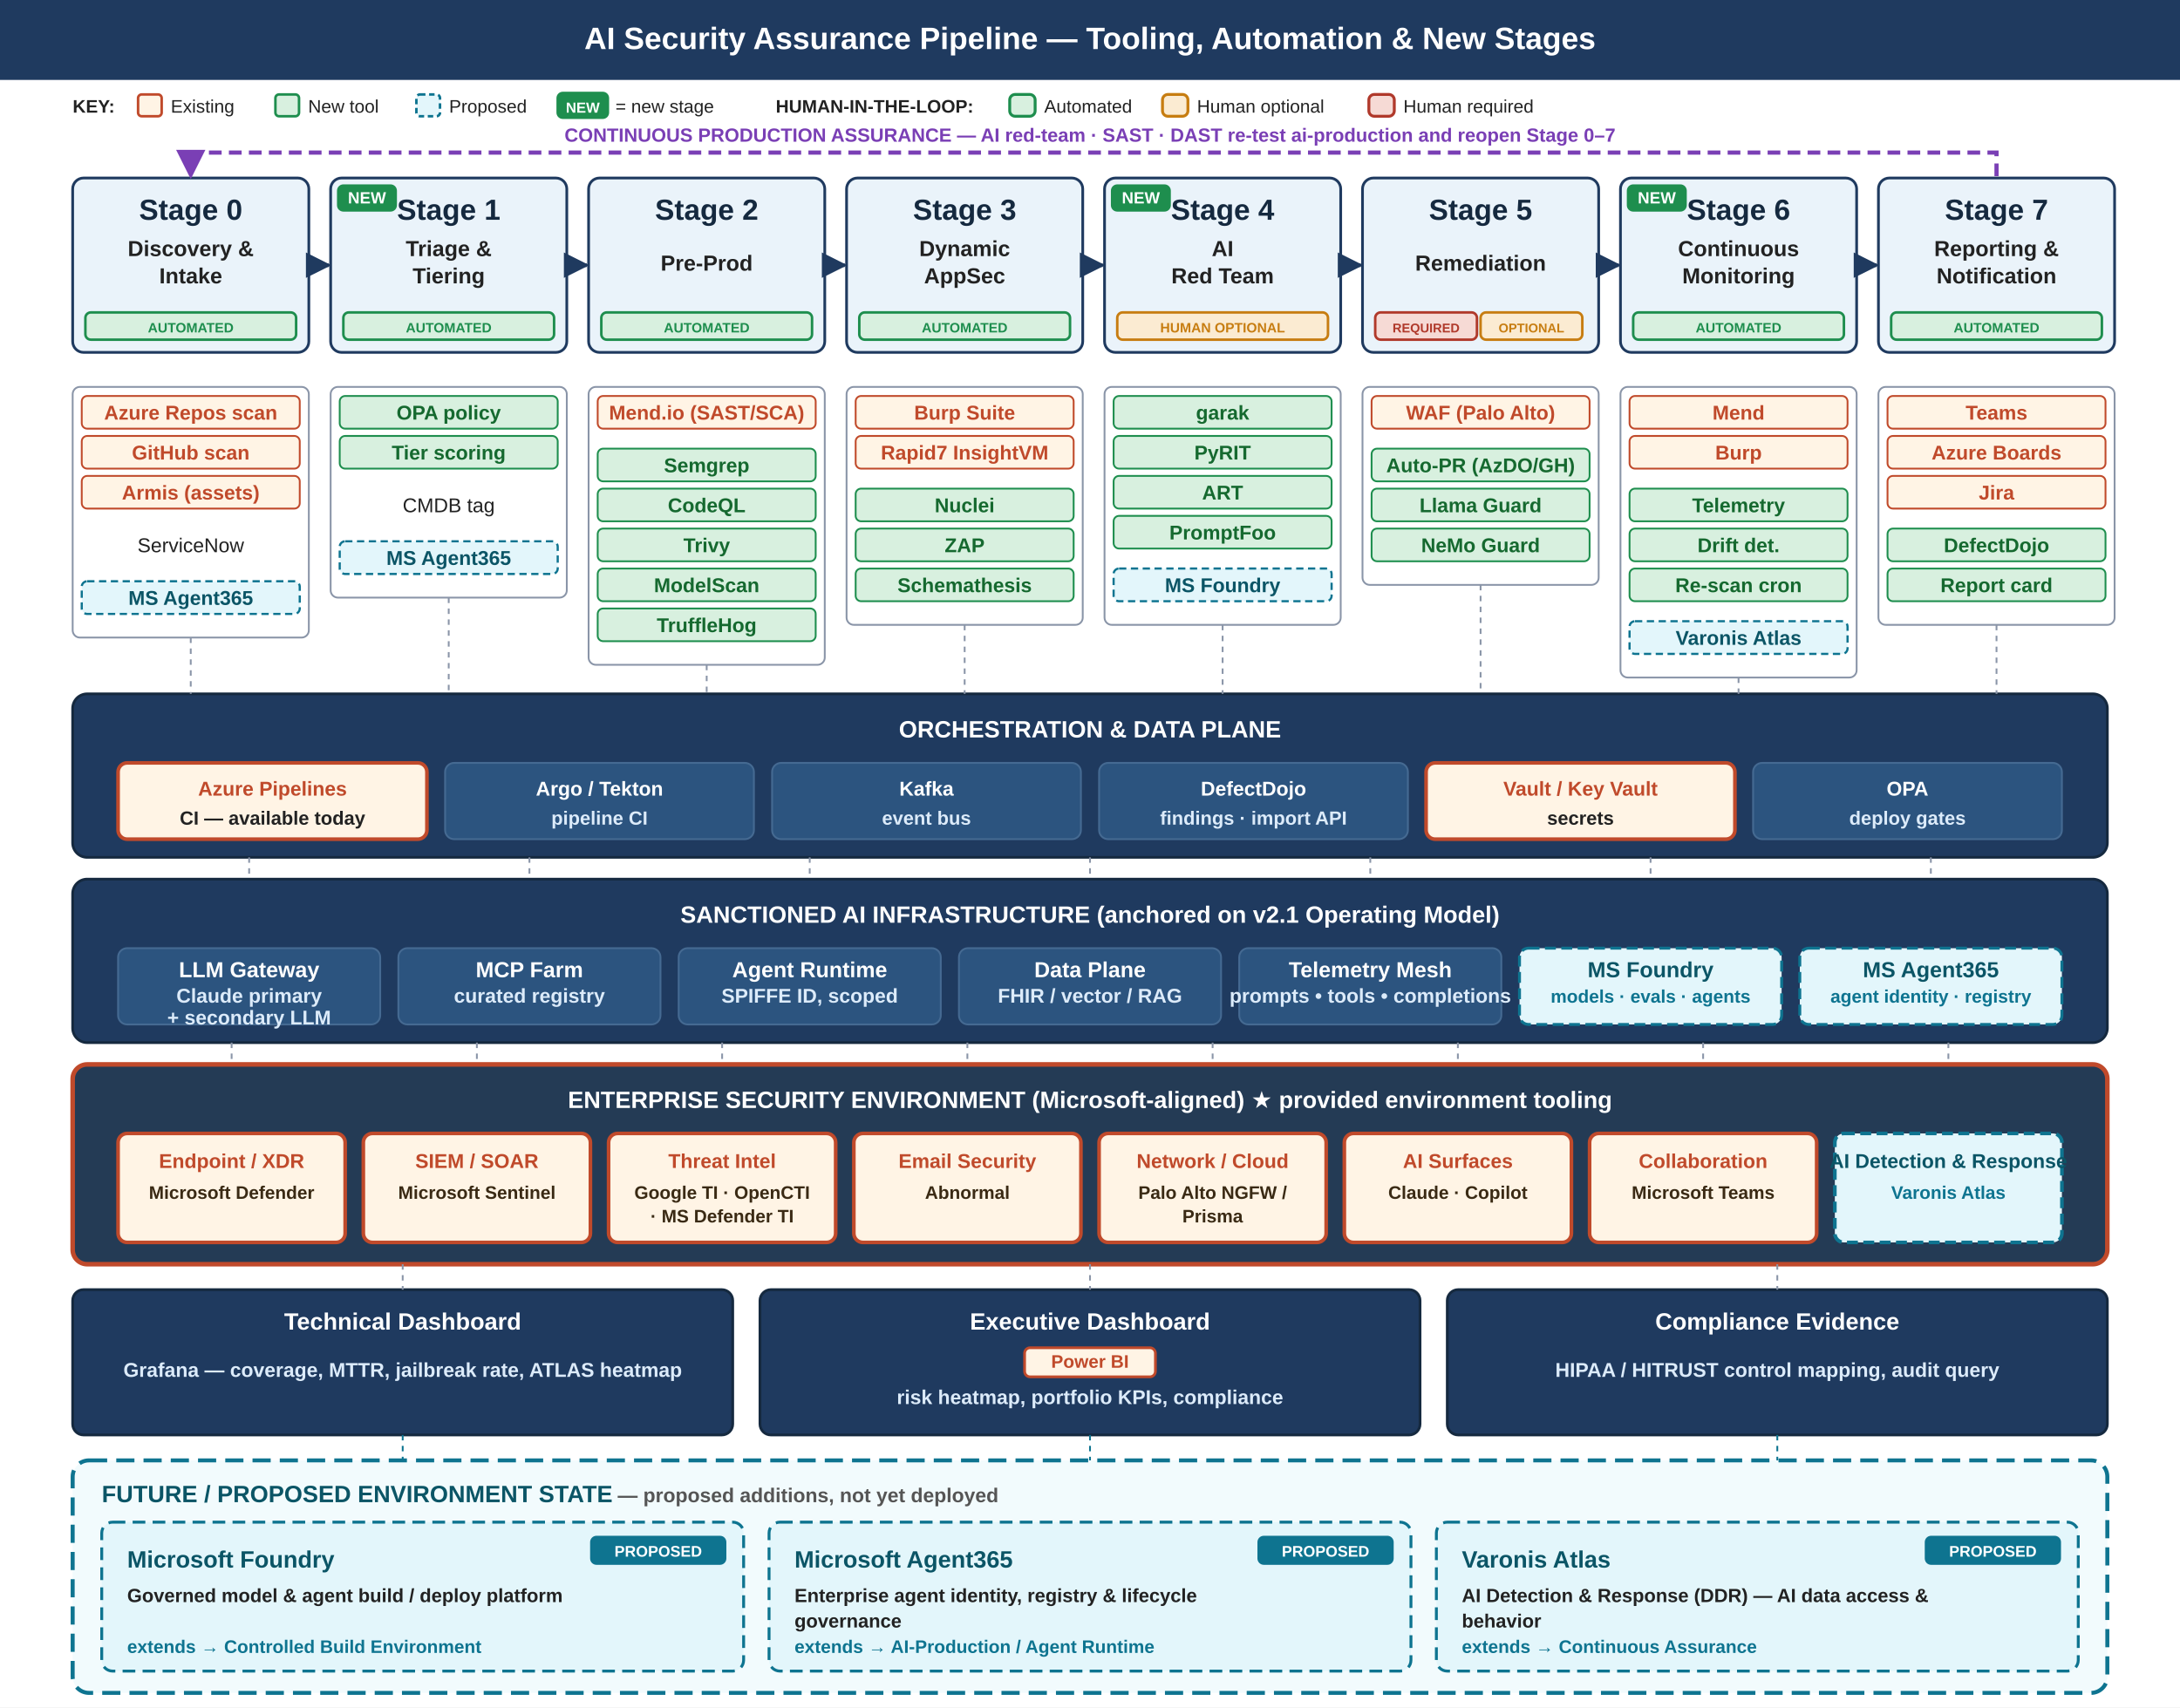
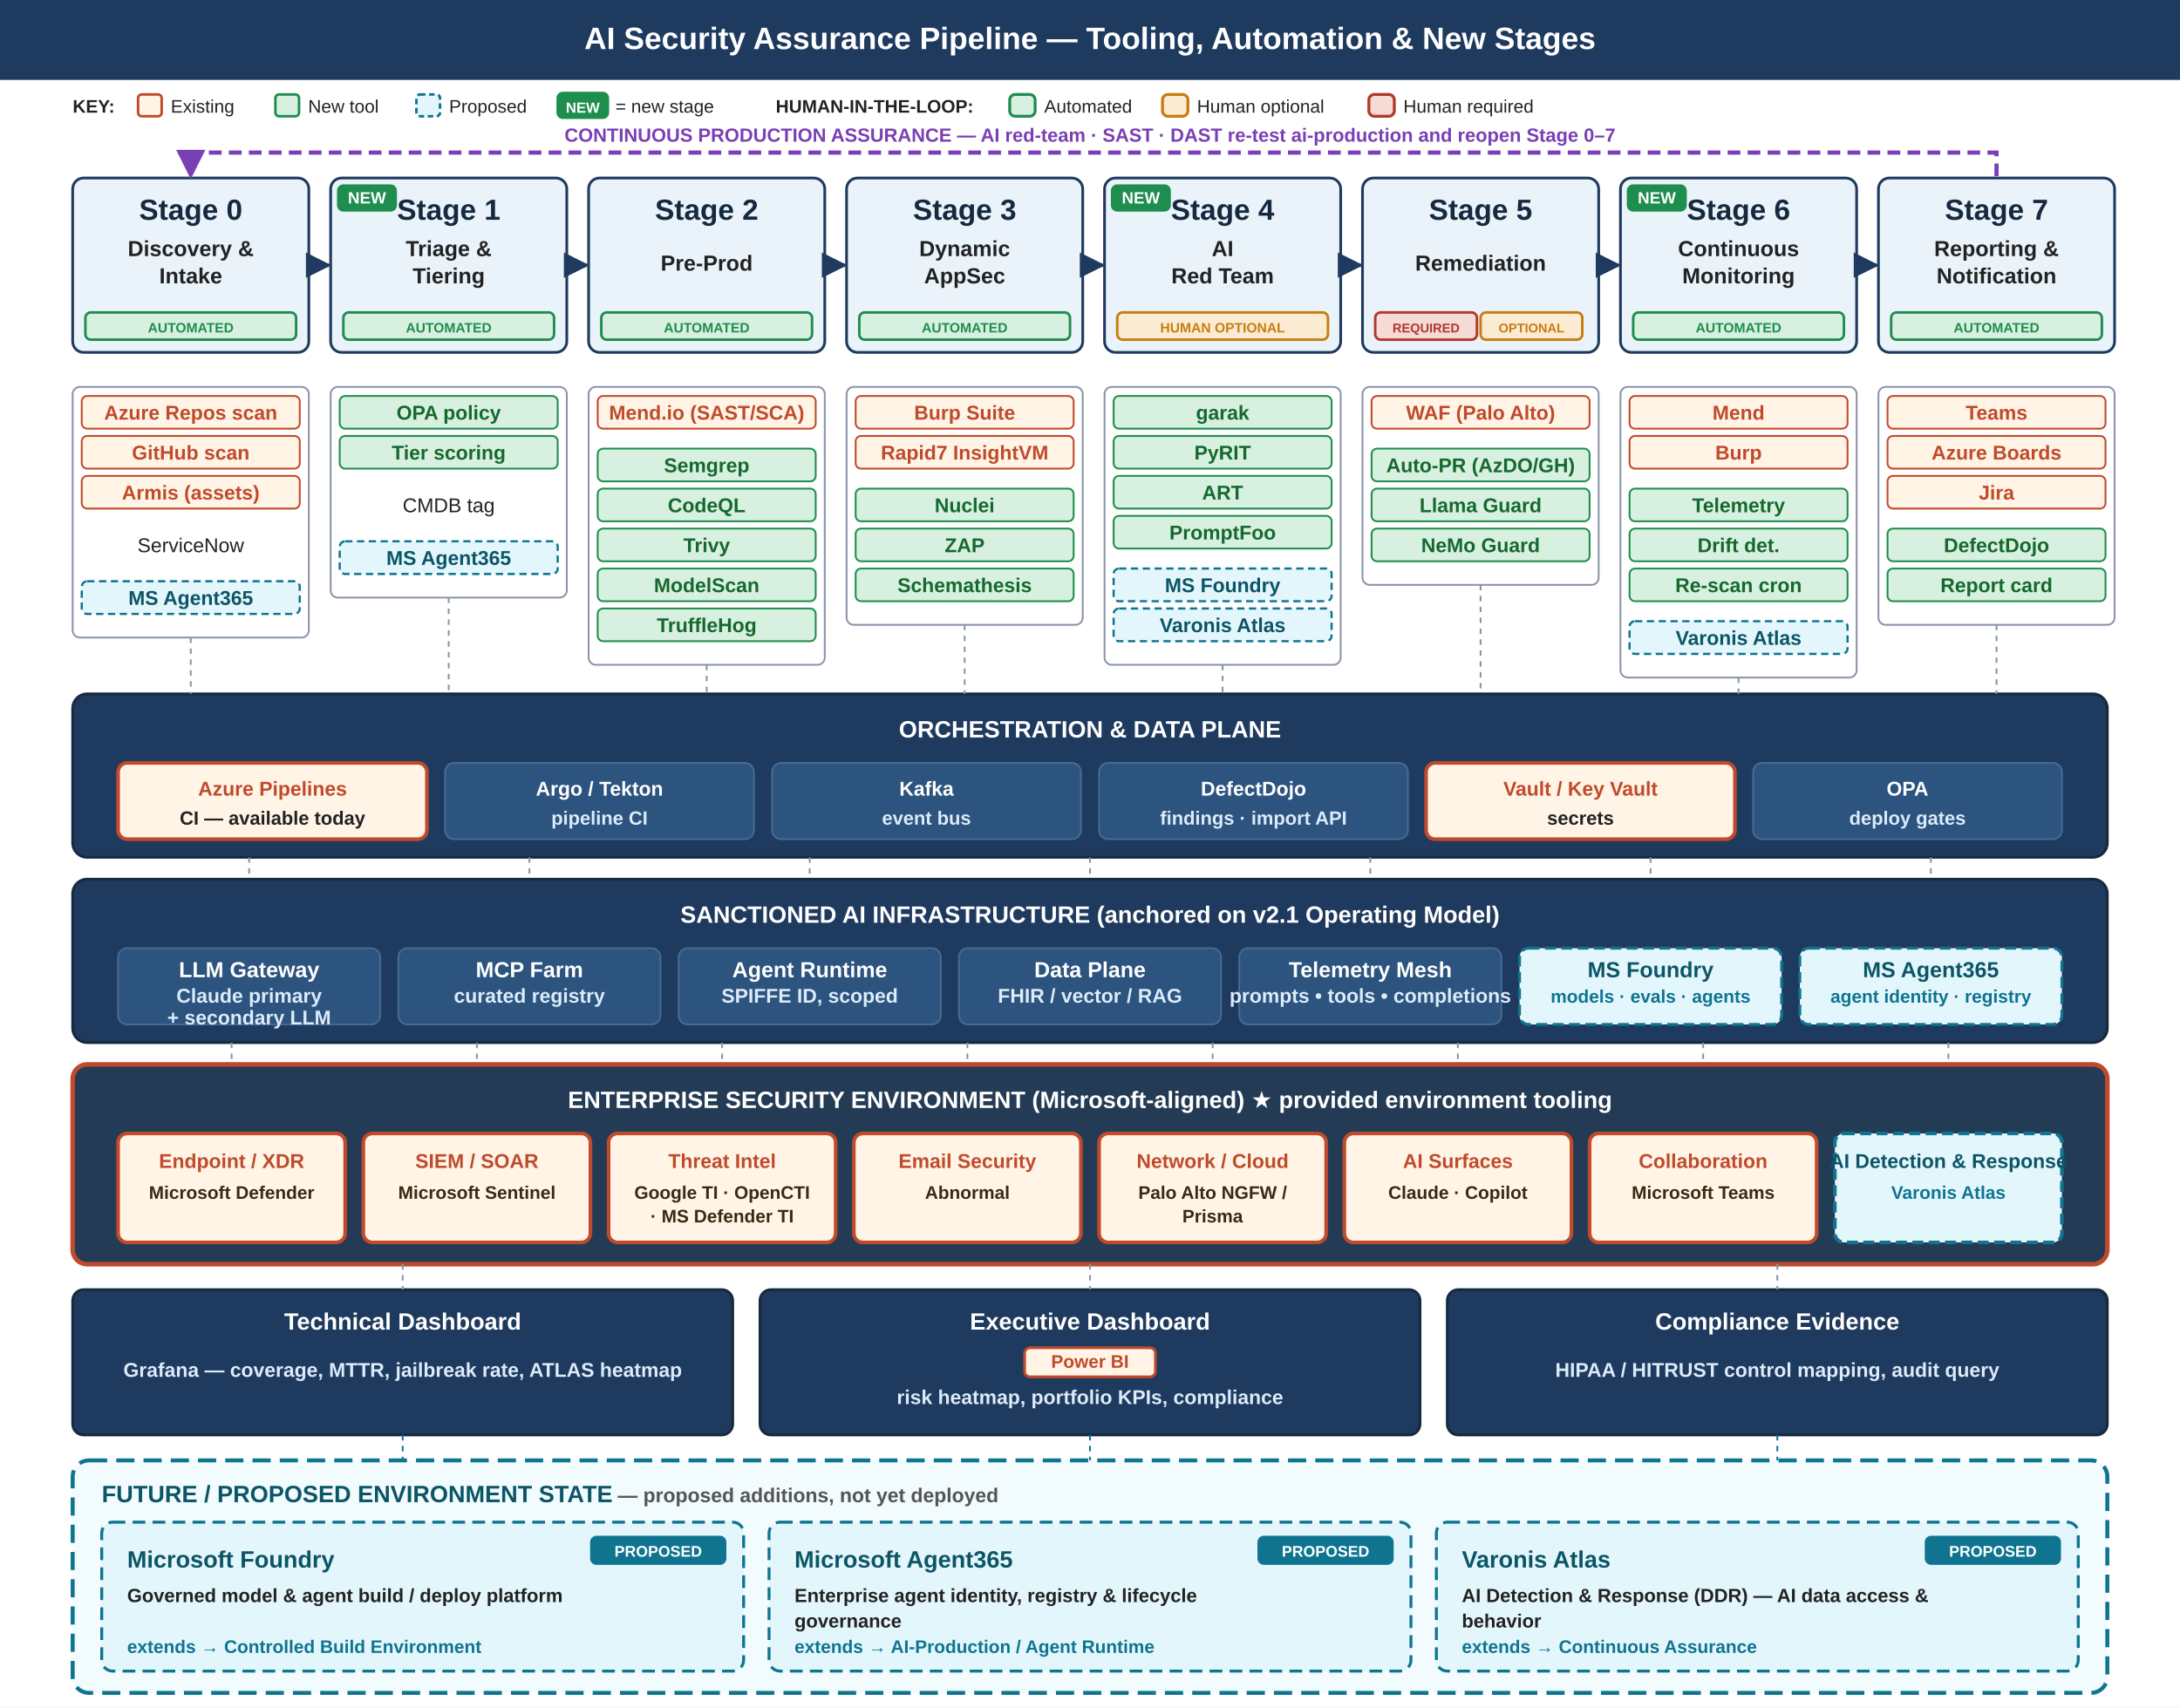
<svg xmlns="http://www.w3.org/2000/svg" width="1200" height="940" viewBox="0 0 1200 940" font-family="Arial, Helvetica, sans-serif">
  <defs>
    <marker id="arr" viewBox="0 0 10 10" refX="9" refY="5" markerWidth="7" markerHeight="7" orient="auto-start-reverse">
      <path d="M 0 0 L 10 5 L 0 10 z" fill="#1F3A5F" />
    </marker>
    <marker id="arrL" viewBox="0 0 10 10" refX="9" refY="5" markerWidth="7" markerHeight="7" orient="auto-start-reverse">
      <path d="M 0 0 L 10 5 L 0 10 z" fill="#8A95A8" />
    </marker>
    <marker id="arrA" viewBox="0 0 10 10" refX="9" refY="5" markerWidth="7" markerHeight="7" orient="auto-start-reverse">
      <path d="M 0 0 L 10 5 L 0 10 z" fill="#C04A2B" />
    </marker>
  </defs>
  <defs>
    <marker id="arrFb2" viewBox="0 0 10 10" refX="9" refY="5" markerWidth="7" markerHeight="7" orient="auto-start-reverse">
      <path d="M0 0 L10 5 L0 10 z" fill="#7A3FB5" />
    </marker>
  </defs>
  <rect x="0" y="0" width="1200" height="940" fill="#FFFFFF" stroke="#FFFFFF" stroke-width="0" rx="0" ry="0" />
  <rect x="0" y="0" width="1200" height="44" fill="#1F3A5F" stroke="#1F3A5F" stroke-width="0" rx="0" ry="0" />
  <text x="600.0" y="27" font-size="17" fill="#FFFFFF" text-anchor="middle" font-weight="bold">AI Security Assurance Pipeline — Tooling, Automation &amp; New Stages</text>
  <text x="40" y="62" font-size="10" fill="#222222" text-anchor="start" font-weight="bold">KEY:</text>
  <rect x="76" y="52" width="13" height="12" fill="#FFF4E5" stroke="#C04A2B" stroke-width="1.4" rx="2" ry="2" />
  <text x="94" y="62" font-size="10" fill="#222222" text-anchor="start" font-weight="normal">Existing</text>
  <rect x="151.6" y="52" width="13" height="12" fill="#D8F0DF" stroke="#1E8E4E" stroke-width="1.4" rx="2" ry="2" />
  <text x="169.6" y="62" font-size="10" fill="#222222" text-anchor="start" font-weight="normal">New tool</text>
  <rect x="229.2" y="52" width="13" height="12" fill="#E3F6FB" stroke="#0E7490" stroke-width="1.4" rx="2" ry="2" stroke-dasharray="3 2" />
  <text x="247.2" y="62" font-size="10" fill="#222222" text-anchor="start" font-weight="normal">Proposed</text>
  <rect x="306.8" y="51" width="28" height="14" fill="#1E8E4E" stroke="#1E8E4E" stroke-width="1" rx="3" ry="3" />
  <text x="320.8" y="62" font-size="8" fill="#FFFFFF" text-anchor="middle" font-weight="bold">NEW</text>
  <text x="338.8" y="62" font-size="10" fill="#222222" text-anchor="start" font-weight="normal">= new stage</text>
  <text x="427" y="62" font-size="10" fill="#222222" text-anchor="start" font-weight="bold">HUMAN-IN-THE-LOOP:</text>
  <rect x="555.8" y="52" width="14" height="12" fill="#D8F0DF" stroke="#1E8E4E" stroke-width="1.6" rx="3" ry="3" />
  <text x="574.8" y="62" font-size="10" fill="#222222" text-anchor="start" font-weight="normal">Automated</text>
  <rect x="639.9" y="52" width="14" height="12" fill="#FBEBD2" stroke="#C77D11" stroke-width="1.6" rx="3" ry="3" />
  <text x="658.9" y="62" font-size="10" fill="#222222" text-anchor="start" font-weight="normal">Human optional</text>
  <rect x="753.5" y="52" width="14" height="12" fill="#F6DAD5" stroke="#B0392B" stroke-width="1.6" rx="3" ry="3" />
  <text x="772.5" y="62" font-size="10" fill="#222222" text-anchor="start" font-weight="normal">Human required</text>
  <rect x="40" y="98" width="130" height="96" fill="#EAF3FA" stroke="#1F3A5F" stroke-width="1.5" rx="6" ry="6" />
  <text x="105.0" y="121" font-size="16" fill="#15293F" text-anchor="middle" font-weight="bold">Stage 0</text>
  <text x="105.0" y="141" font-size="12" fill="#222222" text-anchor="middle" font-weight="bold">Discovery &amp;</text>
  <text x="105.0" y="156" font-size="12" fill="#222222" text-anchor="middle" font-weight="bold">Intake</text>
  <rect x="47.0" y="172" width="116.0" height="15" fill="#D8F0DF" stroke="#1E8E4E" stroke-width="1.4" rx="3" ry="3" />
  <text x="105.0" y="183" font-size="7.5" fill="#1E8E4E" text-anchor="middle" font-weight="bold">AUTOMATED</text>
  <line x1="171" y1="146.0" x2="181" y2="146.0" stroke="#1F3A5F" stroke-width="2" marker-end="url(#arr)" />
  <rect x="182" y="98" width="130" height="96" fill="#EAF3FA" stroke="#1F3A5F" stroke-width="1.5" rx="6" ry="6" />
  <text x="247.0" y="121" font-size="16" fill="#15293F" text-anchor="middle" font-weight="bold">Stage 1</text>
  <text x="247.0" y="141" font-size="12" fill="#222222" text-anchor="middle" font-weight="bold">Triage &amp;</text>
  <text x="247.0" y="156" font-size="12" fill="#222222" text-anchor="middle" font-weight="bold">Tiering</text>
  <rect x="186" y="102" width="32" height="14" fill="#1E8E4E" stroke="#1E8E4E" stroke-width="1" rx="3" ry="3" />
  <text x="202" y="112" font-size="9" fill="#FFFFFF" text-anchor="middle" font-weight="bold">NEW</text>
  <rect x="189.0" y="172" width="116.0" height="15" fill="#D8F0DF" stroke="#1E8E4E" stroke-width="1.4" rx="3" ry="3" />
  <text x="247.0" y="183" font-size="7.5" fill="#1E8E4E" text-anchor="middle" font-weight="bold">AUTOMATED</text>
  <line x1="313" y1="146.0" x2="323" y2="146.0" stroke="#1F3A5F" stroke-width="2" marker-end="url(#arr)" />
  <rect x="324" y="98" width="130" height="96" fill="#EAF3FA" stroke="#1F3A5F" stroke-width="1.5" rx="6" ry="6" />
  <text x="389.0" y="121" font-size="16" fill="#15293F" text-anchor="middle" font-weight="bold">Stage 2</text>
  <text x="389.0" y="149" font-size="12" fill="#222222" text-anchor="middle" font-weight="bold">Pre-Prod</text>
  <rect x="331.0" y="172" width="116.0" height="15" fill="#D8F0DF" stroke="#1E8E4E" stroke-width="1.4" rx="3" ry="3" />
  <text x="389.0" y="183" font-size="7.5" fill="#1E8E4E" text-anchor="middle" font-weight="bold">AUTOMATED</text>
  <line x1="455" y1="146.0" x2="465" y2="146.0" stroke="#1F3A5F" stroke-width="2" marker-end="url(#arr)" />
  <rect x="466" y="98" width="130" height="96" fill="#EAF3FA" stroke="#1F3A5F" stroke-width="1.5" rx="6" ry="6" />
  <text x="531.0" y="121" font-size="16" fill="#15293F" text-anchor="middle" font-weight="bold">Stage 3</text>
  <text x="531.0" y="141" font-size="12" fill="#222222" text-anchor="middle" font-weight="bold">Dynamic</text>
  <text x="531.0" y="156" font-size="12" fill="#222222" text-anchor="middle" font-weight="bold">AppSec</text>
  <rect x="473.0" y="172" width="116.0" height="15" fill="#D8F0DF" stroke="#1E8E4E" stroke-width="1.4" rx="3" ry="3" />
  <text x="531.0" y="183" font-size="7.5" fill="#1E8E4E" text-anchor="middle" font-weight="bold">AUTOMATED</text>
  <line x1="597" y1="146.0" x2="607" y2="146.0" stroke="#1F3A5F" stroke-width="2" marker-end="url(#arr)" />
  <rect x="608" y="98" width="130" height="96" fill="#EAF3FA" stroke="#1F3A5F" stroke-width="1.5" rx="6" ry="6" />
  <text x="673.0" y="121" font-size="16" fill="#15293F" text-anchor="middle" font-weight="bold">Stage 4</text>
  <text x="673.0" y="141" font-size="12" fill="#222222" text-anchor="middle" font-weight="bold">AI</text>
  <text x="673.0" y="156" font-size="12" fill="#222222" text-anchor="middle" font-weight="bold">Red Team</text>
  <rect x="612" y="102" width="32" height="14" fill="#1E8E4E" stroke="#1E8E4E" stroke-width="1" rx="3" ry="3" />
  <text x="628" y="112" font-size="9" fill="#FFFFFF" text-anchor="middle" font-weight="bold">NEW</text>
  <rect x="615.0" y="172" width="116.0" height="15" fill="#FBEBD2" stroke="#C77D11" stroke-width="1.4" rx="3" ry="3" />
  <text x="673.0" y="183" font-size="7.5" fill="#C77D11" text-anchor="middle" font-weight="bold">HUMAN OPTIONAL</text>
  <line x1="739" y1="146.0" x2="749" y2="146.0" stroke="#1F3A5F" stroke-width="2" marker-end="url(#arr)" />
  <rect x="750" y="98" width="130" height="96" fill="#EAF3FA" stroke="#1F3A5F" stroke-width="1.5" rx="6" ry="6" />
  <text x="815.0" y="121" font-size="16" fill="#15293F" text-anchor="middle" font-weight="bold">Stage 5</text>
  <text x="815.0" y="149" font-size="12" fill="#222222" text-anchor="middle" font-weight="bold">Remediation</text>
  <rect x="757.0" y="172" width="56.0" height="15" fill="#F6DAD5" stroke="#B0392B" stroke-width="1.4" rx="3" ry="3" />
  <text x="785.0" y="183" font-size="7" fill="#B0392B" text-anchor="middle" font-weight="bold">REQUIRED</text>
  <rect x="815.0" y="172" width="56.0" height="15" fill="#FBEBD2" stroke="#C77D11" stroke-width="1.4" rx="3" ry="3" />
  <text x="843.0" y="183" font-size="7" fill="#C77D11" text-anchor="middle" font-weight="bold">OPTIONAL</text>
  <line x1="881" y1="146.0" x2="891" y2="146.0" stroke="#1F3A5F" stroke-width="2" marker-end="url(#arr)" />
  <rect x="892" y="98" width="130" height="96" fill="#EAF3FA" stroke="#1F3A5F" stroke-width="1.5" rx="6" ry="6" />
  <text x="957.0" y="121" font-size="16" fill="#15293F" text-anchor="middle" font-weight="bold">Stage 6</text>
  <text x="957.0" y="141" font-size="12" fill="#222222" text-anchor="middle" font-weight="bold">Continuous</text>
  <text x="957.0" y="156" font-size="12" fill="#222222" text-anchor="middle" font-weight="bold">Monitoring</text>
  <rect x="896" y="102" width="32" height="14" fill="#1E8E4E" stroke="#1E8E4E" stroke-width="1" rx="3" ry="3" />
  <text x="912" y="112" font-size="9" fill="#FFFFFF" text-anchor="middle" font-weight="bold">NEW</text>
  <rect x="899.0" y="172" width="116.0" height="15" fill="#D8F0DF" stroke="#1E8E4E" stroke-width="1.4" rx="3" ry="3" />
  <text x="957.0" y="183" font-size="7.5" fill="#1E8E4E" text-anchor="middle" font-weight="bold">AUTOMATED</text>
  <line x1="1023" y1="146.0" x2="1033" y2="146.0" stroke="#1F3A5F" stroke-width="2" marker-end="url(#arr)" />
  <rect x="1034" y="98" width="130" height="96" fill="#EAF3FA" stroke="#1F3A5F" stroke-width="1.5" rx="6" ry="6" />
  <text x="1099.0" y="121" font-size="16" fill="#15293F" text-anchor="middle" font-weight="bold">Stage 7</text>
  <text x="1099.0" y="141" font-size="12" fill="#222222" text-anchor="middle" font-weight="bold">Reporting &amp;</text>
  <text x="1099.0" y="156" font-size="12" fill="#222222" text-anchor="middle" font-weight="bold">Notification</text>
  <rect x="1041.0" y="172" width="116.0" height="15" fill="#D8F0DF" stroke="#1E8E4E" stroke-width="1.4" rx="3" ry="3" />
  <text x="1099.0" y="183" font-size="7.5" fill="#1E8E4E" text-anchor="middle" font-weight="bold">AUTOMATED</text>
  <path d="M 1099.0 97 L 1099.0 84 L 105.0 84 L 105.0 97" fill="none" stroke="#7A3FB5" stroke-width="2.3" stroke-dasharray="7 4" marker-end="url(#arrFb2)" />
  <text x="600.0" y="78" font-size="10.5" fill="#7A3FB5" text-anchor="middle" font-weight="bold">CONTINUOUS PRODUCTION ASSURANCE — AI red-team · SAST · DAST re-test ai-production and reopen Stage 0–7</text>
  <rect x="40" y="213" width="130" height="138" fill="#FFFFFF" stroke="#8A95A8" stroke-width="1" rx="4" ry="4" />
  <rect x="45" y="218" width="120" height="18" fill="#FFF4E5" stroke="#C04A2B" stroke-width="1" rx="3" ry="3" />
  <text x="105.0" y="231" font-size="11" fill="#C04A2B" text-anchor="middle" font-weight="bold">Azure Repos scan</text>
  <rect x="45" y="240" width="120" height="18" fill="#FFF4E5" stroke="#C04A2B" stroke-width="1" rx="3" ry="3" />
  <text x="105.0" y="253" font-size="11" fill="#C04A2B" text-anchor="middle" font-weight="bold">GitHub scan</text>
  <rect x="45" y="262" width="120" height="18" fill="#FFF4E5" stroke="#C04A2B" stroke-width="1" rx="3" ry="3" />
  <text x="105.0" y="275" font-size="11" fill="#C04A2B" text-anchor="middle" font-weight="bold">Armis (assets)</text>
  <text x="105.0" y="304" font-size="11" fill="#222222" text-anchor="middle" font-weight="normal">ServiceNow</text>
  <rect x="45" y="320" width="120" height="18" fill="#E3F6FB" stroke="#0E7490" stroke-width="1.2" rx="3" ry="3" stroke-dasharray="4 2.5" />
  <text x="105.0" y="333" font-size="11" fill="#0B5566" text-anchor="middle" font-weight="bold">MS Agent365</text>
  <rect x="182" y="213" width="130" height="116" fill="#FFFFFF" stroke="#8A95A8" stroke-width="1" rx="4" ry="4" />
  <rect x="187" y="218" width="120" height="18" fill="#D8F0DF" stroke="#1E8E4E" stroke-width="1" rx="3" ry="3" />
  <text x="247.0" y="231" font-size="11" fill="#15692F" text-anchor="middle" font-weight="bold">OPA policy</text>
  <rect x="187" y="240" width="120" height="18" fill="#D8F0DF" stroke="#1E8E4E" stroke-width="1" rx="3" ry="3" />
  <text x="247.0" y="253" font-size="11" fill="#15692F" text-anchor="middle" font-weight="bold">Tier scoring</text>
  <text x="247.0" y="282" font-size="11" fill="#222222" text-anchor="middle" font-weight="normal">CMDB tag</text>
  <rect x="187" y="298" width="120" height="18" fill="#E3F6FB" stroke="#0E7490" stroke-width="1.2" rx="3" ry="3" stroke-dasharray="4 2.5" />
  <text x="247.0" y="311" font-size="11" fill="#0B5566" text-anchor="middle" font-weight="bold">MS Agent365</text>
  <rect x="324" y="213" width="130" height="153" fill="#FFFFFF" stroke="#8A95A8" stroke-width="1" rx="4" ry="4" />
  <rect x="329" y="218" width="120" height="18" fill="#FFF4E5" stroke="#C04A2B" stroke-width="1" rx="3" ry="3" />
  <text x="389.0" y="231" font-size="11" fill="#C04A2B" text-anchor="middle" font-weight="bold">Mend.io (SAST/SCA)</text>
  <rect x="329" y="247" width="120" height="18" fill="#D8F0DF" stroke="#1E8E4E" stroke-width="1" rx="3" ry="3" />
  <text x="389.0" y="260" font-size="11" fill="#15692F" text-anchor="middle" font-weight="bold">Semgrep</text>
  <rect x="329" y="269" width="120" height="18" fill="#D8F0DF" stroke="#1E8E4E" stroke-width="1" rx="3" ry="3" />
  <text x="389.0" y="282" font-size="11" fill="#15692F" text-anchor="middle" font-weight="bold">CodeQL</text>
  <rect x="329" y="291" width="120" height="18" fill="#D8F0DF" stroke="#1E8E4E" stroke-width="1" rx="3" ry="3" />
  <text x="389.0" y="304" font-size="11" fill="#15692F" text-anchor="middle" font-weight="bold">Trivy</text>
  <rect x="329" y="313" width="120" height="18" fill="#D8F0DF" stroke="#1E8E4E" stroke-width="1" rx="3" ry="3" />
  <text x="389.0" y="326" font-size="11" fill="#15692F" text-anchor="middle" font-weight="bold">ModelScan</text>
  <rect x="329" y="335" width="120" height="18" fill="#D8F0DF" stroke="#1E8E4E" stroke-width="1" rx="3" ry="3" />
  <text x="389.0" y="348" font-size="11" fill="#15692F" text-anchor="middle" font-weight="bold">TruffleHog</text>
  <rect x="466" y="213" width="130" height="131" fill="#FFFFFF" stroke="#8A95A8" stroke-width="1" rx="4" ry="4" />
  <rect x="471" y="218" width="120" height="18" fill="#FFF4E5" stroke="#C04A2B" stroke-width="1" rx="3" ry="3" />
  <text x="531.0" y="231" font-size="11" fill="#C04A2B" text-anchor="middle" font-weight="bold">Burp Suite</text>
  <rect x="471" y="240" width="120" height="18" fill="#FFF4E5" stroke="#C04A2B" stroke-width="1" rx="3" ry="3" />
  <text x="531.0" y="253" font-size="11" fill="#C04A2B" text-anchor="middle" font-weight="bold">Rapid7 InsightVM</text>
  <rect x="471" y="269" width="120" height="18" fill="#D8F0DF" stroke="#1E8E4E" stroke-width="1" rx="3" ry="3" />
  <text x="531.0" y="282" font-size="11" fill="#15692F" text-anchor="middle" font-weight="bold">Nuclei</text>
  <rect x="471" y="291" width="120" height="18" fill="#D8F0DF" stroke="#1E8E4E" stroke-width="1" rx="3" ry="3" />
  <text x="531.0" y="304" font-size="11" fill="#15692F" text-anchor="middle" font-weight="bold">ZAP</text>
  <rect x="471" y="313" width="120" height="18" fill="#D8F0DF" stroke="#1E8E4E" stroke-width="1" rx="3" ry="3" />
  <text x="531.0" y="326" font-size="11" fill="#15692F" text-anchor="middle" font-weight="bold">Schemathesis</text>
-   <rect x="608" y="213" width="130" height="131" fill="#FFFFFF" stroke="#8A95A8" stroke-width="1" rx="4" ry="4" />
+   <rect x="608" y="213" width="130" height="153" fill="#FFFFFF" stroke="#8A95A8" stroke-width="1" rx="4" ry="4" />
  <rect x="613" y="218" width="120" height="18" fill="#D8F0DF" stroke="#1E8E4E" stroke-width="1" rx="3" ry="3" />
  <text x="673.0" y="231" font-size="11" fill="#15692F" text-anchor="middle" font-weight="bold">garak</text>
  <rect x="613" y="240" width="120" height="18" fill="#D8F0DF" stroke="#1E8E4E" stroke-width="1" rx="3" ry="3" />
  <text x="673.0" y="253" font-size="11" fill="#15692F" text-anchor="middle" font-weight="bold">PyRIT</text>
  <rect x="613" y="262" width="120" height="18" fill="#D8F0DF" stroke="#1E8E4E" stroke-width="1" rx="3" ry="3" />
  <text x="673.0" y="275" font-size="11" fill="#15692F" text-anchor="middle" font-weight="bold">ART</text>
  <rect x="613" y="284" width="120" height="18" fill="#D8F0DF" stroke="#1E8E4E" stroke-width="1" rx="3" ry="3" />
  <text x="673.0" y="297" font-size="11" fill="#15692F" text-anchor="middle" font-weight="bold">PromptFoo</text>
  <rect x="613" y="313" width="120" height="18" fill="#E3F6FB" stroke="#0E7490" stroke-width="1.2" rx="3" ry="3" stroke-dasharray="4 2.5" />
  <text x="673.0" y="326" font-size="11" fill="#0B5566" text-anchor="middle" font-weight="bold">MS Foundry</text>
+   <rect x="613" y="335" width="120" height="18" fill="#E3F6FB" stroke="#0E7490" stroke-width="1.2" rx="3" ry="3" stroke-dasharray="4 2.5" />
+   <text x="673.0" y="348" font-size="11" fill="#0B5566" text-anchor="middle" font-weight="bold">Varonis Atlas</text>
  <rect x="750" y="213" width="130" height="109" fill="#FFFFFF" stroke="#8A95A8" stroke-width="1" rx="4" ry="4" />
  <rect x="755" y="218" width="120" height="18" fill="#FFF4E5" stroke="#C04A2B" stroke-width="1" rx="3" ry="3" />
  <text x="815.0" y="231" font-size="11" fill="#C04A2B" text-anchor="middle" font-weight="bold">WAF (Palo Alto)</text>
  <rect x="755" y="247" width="120" height="18" fill="#D8F0DF" stroke="#1E8E4E" stroke-width="1" rx="3" ry="3" />
  <text x="815.0" y="260" font-size="11" fill="#15692F" text-anchor="middle" font-weight="bold">Auto-PR (AzDO/GH)</text>
  <rect x="755" y="269" width="120" height="18" fill="#D8F0DF" stroke="#1E8E4E" stroke-width="1" rx="3" ry="3" />
  <text x="815.0" y="282" font-size="11" fill="#15692F" text-anchor="middle" font-weight="bold">Llama Guard</text>
  <rect x="755" y="291" width="120" height="18" fill="#D8F0DF" stroke="#1E8E4E" stroke-width="1" rx="3" ry="3" />
  <text x="815.0" y="304" font-size="11" fill="#15692F" text-anchor="middle" font-weight="bold">NeMo Guard</text>
  <rect x="892" y="213" width="130" height="160" fill="#FFFFFF" stroke="#8A95A8" stroke-width="1" rx="4" ry="4" />
  <rect x="897" y="218" width="120" height="18" fill="#FFF4E5" stroke="#C04A2B" stroke-width="1" rx="3" ry="3" />
  <text x="957.0" y="231" font-size="11" fill="#C04A2B" text-anchor="middle" font-weight="bold">Mend</text>
  <rect x="897" y="240" width="120" height="18" fill="#FFF4E5" stroke="#C04A2B" stroke-width="1" rx="3" ry="3" />
  <text x="957.0" y="253" font-size="11" fill="#C04A2B" text-anchor="middle" font-weight="bold">Burp</text>
  <rect x="897" y="269" width="120" height="18" fill="#D8F0DF" stroke="#1E8E4E" stroke-width="1" rx="3" ry="3" />
  <text x="957.0" y="282" font-size="11" fill="#15692F" text-anchor="middle" font-weight="bold">Telemetry</text>
  <rect x="897" y="291" width="120" height="18" fill="#D8F0DF" stroke="#1E8E4E" stroke-width="1" rx="3" ry="3" />
  <text x="957.0" y="304" font-size="11" fill="#15692F" text-anchor="middle" font-weight="bold">Drift det.</text>
  <rect x="897" y="313" width="120" height="18" fill="#D8F0DF" stroke="#1E8E4E" stroke-width="1" rx="3" ry="3" />
  <text x="957.0" y="326" font-size="11" fill="#15692F" text-anchor="middle" font-weight="bold">Re-scan cron</text>
  <rect x="897" y="342" width="120" height="18" fill="#E3F6FB" stroke="#0E7490" stroke-width="1.2" rx="3" ry="3" stroke-dasharray="4 2.5" />
  <text x="957.0" y="355" font-size="11" fill="#0B5566" text-anchor="middle" font-weight="bold">Varonis Atlas</text>
  <rect x="1034" y="213" width="130" height="131" fill="#FFFFFF" stroke="#8A95A8" stroke-width="1" rx="4" ry="4" />
  <rect x="1039" y="218" width="120" height="18" fill="#FFF4E5" stroke="#C04A2B" stroke-width="1" rx="3" ry="3" />
  <text x="1099.0" y="231" font-size="11" fill="#C04A2B" text-anchor="middle" font-weight="bold">Teams</text>
  <rect x="1039" y="240" width="120" height="18" fill="#FFF4E5" stroke="#C04A2B" stroke-width="1" rx="3" ry="3" />
  <text x="1099.0" y="253" font-size="11" fill="#C04A2B" text-anchor="middle" font-weight="bold">Azure Boards</text>
  <rect x="1039" y="262" width="120" height="18" fill="#FFF4E5" stroke="#C04A2B" stroke-width="1" rx="3" ry="3" />
  <text x="1099.0" y="275" font-size="11" fill="#C04A2B" text-anchor="middle" font-weight="bold">Jira</text>
  <rect x="1039" y="291" width="120" height="18" fill="#D8F0DF" stroke="#1E8E4E" stroke-width="1" rx="3" ry="3" />
  <text x="1099.0" y="304" font-size="11" fill="#15692F" text-anchor="middle" font-weight="bold">DefectDojo</text>
  <rect x="1039" y="313" width="120" height="18" fill="#D8F0DF" stroke="#1E8E4E" stroke-width="1" rx="3" ry="3" />
  <text x="1099.0" y="326" font-size="11" fill="#15692F" text-anchor="middle" font-weight="bold">Report card</text>
  <rect x="40" y="382" width="1120" height="90" fill="#1F3A5F" stroke="#15293F" stroke-width="1.5" rx="8" ry="8" />
  <text x="600.0" y="406" font-size="13" fill="#FFFFFF" text-anchor="middle" font-weight="bold">ORCHESTRATION &amp; DATA PLANE</text>
  <rect x="65.0" y="420" width="170.0" height="42" fill="#FFF4E5" stroke="#C04A2B" stroke-width="2" rx="5" ry="5" />
  <text x="150.0" y="438" font-size="11" fill="#C04A2B" text-anchor="middle" font-weight="bold">Azure Pipelines</text>
  <text x="150.0" y="454" font-size="10.5" fill="#222222" text-anchor="middle" font-weight="bold">CI — available today</text>
  <rect x="245.0" y="420" width="170.0" height="42" fill="#2C547F" stroke="#456A92" stroke-width="1" rx="5" ry="5" />
  <text x="330.0" y="438" font-size="11" fill="#FFFFFF" text-anchor="middle" font-weight="bold">Argo / Tekton</text>
  <text x="330.0" y="454" font-size="10.5" fill="#DCEBFA" text-anchor="middle" font-weight="bold">pipeline CI</text>
  <rect x="425.0" y="420" width="170.0" height="42" fill="#2C547F" stroke="#456A92" stroke-width="1" rx="5" ry="5" />
  <text x="510.0" y="438" font-size="11" fill="#FFFFFF" text-anchor="middle" font-weight="bold">Kafka</text>
  <text x="510.0" y="454" font-size="10.5" fill="#DCEBFA" text-anchor="middle" font-weight="bold">event bus</text>
  <rect x="605.0" y="420" width="170.0" height="42" fill="#2C547F" stroke="#456A92" stroke-width="1" rx="5" ry="5" />
  <text x="690.0" y="438" font-size="11" fill="#FFFFFF" text-anchor="middle" font-weight="bold">DefectDojo</text>
  <text x="690.0" y="454" font-size="10.5" fill="#DCEBFA" text-anchor="middle" font-weight="bold">findings · import API</text>
  <rect x="785.0" y="420" width="170.0" height="42" fill="#FFF4E5" stroke="#C04A2B" stroke-width="2" rx="5" ry="5" />
  <text x="870.0" y="438" font-size="11" fill="#C04A2B" text-anchor="middle" font-weight="bold">Vault / Key Vault</text>
  <text x="870.0" y="454" font-size="10.5" fill="#222222" text-anchor="middle" font-weight="bold">secrets</text>
  <rect x="965.0" y="420" width="170.0" height="42" fill="#2C547F" stroke="#456A92" stroke-width="1" rx="5" ry="5" />
  <text x="1050.0" y="438" font-size="11" fill="#FFFFFF" text-anchor="middle" font-weight="bold">OPA</text>
  <text x="1050.0" y="454" font-size="10.5" fill="#DCEBFA" text-anchor="middle" font-weight="bold">deploy gates</text>
  <rect x="40" y="484" width="1120" height="90" fill="#1F3A5F" stroke="#15293F" stroke-width="1.5" rx="8" ry="8" />
  <text x="600.0" y="508" font-size="13" fill="#FFFFFF" text-anchor="middle" font-weight="bold">SANCTIONED AI INFRASTRUCTURE  (anchored on v2.1 Operating Model)</text>
  <rect x="65.0" y="522" width="144.286" height="42" fill="#2C547F" stroke="#456A92" stroke-width="1" rx="5" ry="5" />
  <text x="137.143" y="538" font-size="12" fill="#FFFFFF" text-anchor="middle" font-weight="bold">LLM Gateway</text>
  <text x="137.143" y="552" font-size="11" fill="#DCEBFA" text-anchor="middle" font-weight="bold">Claude primary</text>
  <text x="137.143" y="564" font-size="11" fill="#DCEBFA" text-anchor="middle" font-weight="bold">+ secondary LLM</text>
  <rect x="219.286" y="522" width="144.286" height="42" fill="#2C547F" stroke="#456A92" stroke-width="1" rx="5" ry="5" />
  <text x="291.429" y="538" font-size="12" fill="#FFFFFF" text-anchor="middle" font-weight="bold">MCP Farm</text>
  <text x="291.429" y="552" font-size="11" fill="#DCEBFA" text-anchor="middle" font-weight="bold">curated registry</text>
  <rect x="373.571" y="522" width="144.286" height="42" fill="#2C547F" stroke="#456A92" stroke-width="1" rx="5" ry="5" />
  <text x="445.714" y="538" font-size="12" fill="#FFFFFF" text-anchor="middle" font-weight="bold">Agent Runtime</text>
  <text x="445.714" y="552" font-size="11" fill="#DCEBFA" text-anchor="middle" font-weight="bold">SPIFFE ID, scoped</text>
  <rect x="527.857" y="522" width="144.286" height="42" fill="#2C547F" stroke="#456A92" stroke-width="1" rx="5" ry="5" />
  <text x="600.0" y="538" font-size="12" fill="#FFFFFF" text-anchor="middle" font-weight="bold">Data Plane</text>
  <text x="600.0" y="552" font-size="11" fill="#DCEBFA" text-anchor="middle" font-weight="bold">FHIR / vector / RAG</text>
  <rect x="682.143" y="522" width="144.286" height="42" fill="#2C547F" stroke="#456A92" stroke-width="1" rx="5" ry="5" />
  <text x="754.286" y="538" font-size="12" fill="#FFFFFF" text-anchor="middle" font-weight="bold">Telemetry Mesh</text>
  <text x="754.286" y="552" font-size="11" fill="#DCEBFA" text-anchor="middle" font-weight="bold">prompts • tools • completions</text>
  <rect x="836.429" y="522" width="144.286" height="42" fill="#E3F6FB" stroke="#0E7490" stroke-width="1.6" rx="5" ry="5" stroke-dasharray="6 3" />
  <text x="908.571" y="538" font-size="12" fill="#0B5566" text-anchor="middle" font-weight="bold">MS Foundry</text>
  <text x="908.571" y="552" font-size="10" fill="#0E7490" text-anchor="middle" font-weight="bold">models · evals · agents</text>
  <rect x="990.714" y="522" width="144.286" height="42" fill="#E3F6FB" stroke="#0E7490" stroke-width="1.6" rx="5" ry="5" stroke-dasharray="6 3" />
  <text x="1062.857" y="538" font-size="12" fill="#0B5566" text-anchor="middle" font-weight="bold">MS Agent365</text>
  <text x="1062.857" y="552" font-size="10" fill="#0E7490" text-anchor="middle" font-weight="bold">agent identity · registry</text>
  <rect x="40" y="586" width="1120" height="110" fill="#243B55" stroke="#C04A2B" stroke-width="2.5" rx="8" ry="8" />
  <text x="600.0" y="610" font-size="13" fill="#FFFFFF" text-anchor="middle" font-weight="bold">ENTERPRISE SECURITY ENVIRONMENT  (Microsoft-aligned)   ★ provided environment tooling</text>
  <rect x="65.0" y="624" width="125.0" height="60" fill="#FFF4E5" stroke="#C04A2B" stroke-width="2" rx="5" ry="5" />
  <text x="127.5" y="643" font-size="11" fill="#C04A2B" text-anchor="middle" font-weight="bold">Endpoint / XDR</text>
  <text x="127.5" y="660" font-size="10" fill="#3a2a14" text-anchor="middle" font-weight="bold">Microsoft Defender</text>
  <rect x="200.0" y="624" width="125.0" height="60" fill="#FFF4E5" stroke="#C04A2B" stroke-width="2" rx="5" ry="5" />
  <text x="262.5" y="643" font-size="11" fill="#C04A2B" text-anchor="middle" font-weight="bold">SIEM / SOAR</text>
  <text x="262.5" y="660" font-size="10" fill="#3a2a14" text-anchor="middle" font-weight="bold">Microsoft Sentinel</text>
  <rect x="335.0" y="624" width="125.0" height="60" fill="#FFF4E5" stroke="#C04A2B" stroke-width="2" rx="5" ry="5" />
  <text x="397.5" y="643" font-size="11" fill="#C04A2B" text-anchor="middle" font-weight="bold">Threat Intel</text>
  <text x="397.5" y="660" font-size="10" fill="#3a2a14" text-anchor="middle" font-weight="bold">Google TI · OpenCTI</text>
  <text x="397.5" y="673" font-size="10" fill="#3a2a14" text-anchor="middle" font-weight="bold">· MS Defender TI</text>
  <rect x="470.0" y="624" width="125.0" height="60" fill="#FFF4E5" stroke="#C04A2B" stroke-width="2" rx="5" ry="5" />
  <text x="532.5" y="643" font-size="11" fill="#C04A2B" text-anchor="middle" font-weight="bold">Email Security</text>
  <text x="532.5" y="660" font-size="10" fill="#3a2a14" text-anchor="middle" font-weight="bold">Abnormal</text>
  <rect x="605.0" y="624" width="125.0" height="60" fill="#FFF4E5" stroke="#C04A2B" stroke-width="2" rx="5" ry="5" />
  <text x="667.5" y="643" font-size="11" fill="#C04A2B" text-anchor="middle" font-weight="bold">Network / Cloud</text>
  <text x="667.5" y="660" font-size="10" fill="#3a2a14" text-anchor="middle" font-weight="bold">Palo Alto NGFW /</text>
  <text x="667.5" y="673" font-size="10" fill="#3a2a14" text-anchor="middle" font-weight="bold">Prisma</text>
  <rect x="740.0" y="624" width="125.0" height="60" fill="#FFF4E5" stroke="#C04A2B" stroke-width="2" rx="5" ry="5" />
  <text x="802.5" y="643" font-size="11" fill="#C04A2B" text-anchor="middle" font-weight="bold">AI Surfaces</text>
  <text x="802.5" y="660" font-size="10" fill="#3a2a14" text-anchor="middle" font-weight="bold">Claude · Copilot</text>
  <rect x="875.0" y="624" width="125.0" height="60" fill="#FFF4E5" stroke="#C04A2B" stroke-width="2" rx="5" ry="5" />
  <text x="937.5" y="643" font-size="11" fill="#C04A2B" text-anchor="middle" font-weight="bold">Collaboration</text>
  <text x="937.5" y="660" font-size="10" fill="#3a2a14" text-anchor="middle" font-weight="bold">Microsoft Teams</text>
  <rect x="1010.0" y="624" width="125.0" height="60" fill="#E3F6FB" stroke="#0E7490" stroke-width="2" rx="5" ry="5" stroke-dasharray="6 3" />
  <text x="1072.5" y="643" font-size="11" fill="#0B5566" text-anchor="middle" font-weight="bold">AI Detection &amp; Response</text>
  <text x="1072.5" y="660" font-size="10" fill="#0E7490" text-anchor="middle" font-weight="bold">Varonis Atlas</text>
  <rect x="40.0" y="710" width="363.333" height="80" fill="#1F3A5F" stroke="#15293F" stroke-width="1.5" rx="6" ry="6" />
  <text x="221.667" y="732" font-size="13" fill="#FFFFFF" text-anchor="middle" font-weight="bold">Technical Dashboard</text>
  <text x="221.667" y="758" font-size="11" fill="#DCEBFA" text-anchor="middle" font-weight="bold">Grafana — coverage, MTTR, jailbreak rate, ATLAS heatmap</text>
  <rect x="418.333" y="710" width="363.333" height="80" fill="#1F3A5F" stroke="#15293F" stroke-width="1.5" rx="6" ry="6" />
  <text x="600.0" y="732" font-size="13" fill="#FFFFFF" text-anchor="middle" font-weight="bold">Executive Dashboard</text>
  <rect x="564.0" y="742" width="72" height="16" fill="#FFF4E5" stroke="#C04A2B" stroke-width="1.5" rx="3" ry="3" />
  <text x="600.0" y="753" font-size="10" fill="#C04A2B" text-anchor="middle" font-weight="bold">Power BI</text>
  <text x="600.0" y="773" font-size="11" fill="#DCEBFA" text-anchor="middle" font-weight="bold">risk heatmap, portfolio KPIs, compliance</text>
  <rect x="796.667" y="710" width="363.333" height="80" fill="#1F3A5F" stroke="#15293F" stroke-width="1.5" rx="6" ry="6" />
  <text x="978.333" y="732" font-size="13" fill="#FFFFFF" text-anchor="middle" font-weight="bold">Compliance Evidence</text>
  <text x="978.333" y="758" font-size="11" fill="#DCEBFA" text-anchor="middle" font-weight="bold">HIPAA / HITRUST control mapping, audit query</text>
  <line x1="105.0" y1="351" x2="105.0" y2="382" stroke="#8A95A8" stroke-width="1" stroke-dasharray="3 3" />
  <line x1="247.0" y1="329" x2="247.0" y2="382" stroke="#8A95A8" stroke-width="1" stroke-dasharray="3 3" />
  <line x1="389.0" y1="366" x2="389.0" y2="382" stroke="#8A95A8" stroke-width="1" stroke-dasharray="3 3" />
  <line x1="531.0" y1="344" x2="531.0" y2="382" stroke="#8A95A8" stroke-width="1" stroke-dasharray="3 3" />
-   <line x1="673.0" y1="344" x2="673.0" y2="382" stroke="#8A95A8" stroke-width="1" stroke-dasharray="3 3" />
+   <line x1="673.0" y1="366" x2="673.0" y2="382" stroke="#8A95A8" stroke-width="1" stroke-dasharray="3 3" />
  <line x1="815.0" y1="322" x2="815.0" y2="382" stroke="#8A95A8" stroke-width="1" stroke-dasharray="3 3" />
  <line x1="957.0" y1="373" x2="957.0" y2="382" stroke="#8A95A8" stroke-width="1" stroke-dasharray="3 3" />
  <line x1="1099.0" y1="344" x2="1099.0" y2="382" stroke="#8A95A8" stroke-width="1" stroke-dasharray="3 3" />
  <line x1="137.143" y1="472" x2="137.143" y2="484" stroke="#8A95A8" stroke-width="1" stroke-dasharray="3 3" />
  <line x1="291.429" y1="472" x2="291.429" y2="484" stroke="#8A95A8" stroke-width="1" stroke-dasharray="3 3" />
  <line x1="445.714" y1="472" x2="445.714" y2="484" stroke="#8A95A8" stroke-width="1" stroke-dasharray="3 3" />
  <line x1="600.0" y1="472" x2="600.0" y2="484" stroke="#8A95A8" stroke-width="1" stroke-dasharray="3 3" />
  <line x1="754.286" y1="472" x2="754.286" y2="484" stroke="#8A95A8" stroke-width="1" stroke-dasharray="3 3" />
  <line x1="908.571" y1="472" x2="908.571" y2="484" stroke="#8A95A8" stroke-width="1" stroke-dasharray="3 3" />
  <line x1="1062.857" y1="472" x2="1062.857" y2="484" stroke="#8A95A8" stroke-width="1" stroke-dasharray="3 3" />
  <line x1="127.5" y1="574" x2="127.5" y2="586" stroke="#8A95A8" stroke-width="1" stroke-dasharray="3 3" />
  <line x1="262.5" y1="574" x2="262.5" y2="586" stroke="#8A95A8" stroke-width="1" stroke-dasharray="3 3" />
  <line x1="397.5" y1="574" x2="397.5" y2="586" stroke="#8A95A8" stroke-width="1" stroke-dasharray="3 3" />
  <line x1="532.5" y1="574" x2="532.5" y2="586" stroke="#8A95A8" stroke-width="1" stroke-dasharray="3 3" />
  <line x1="667.5" y1="574" x2="667.5" y2="586" stroke="#8A95A8" stroke-width="1" stroke-dasharray="3 3" />
  <line x1="802.5" y1="574" x2="802.5" y2="586" stroke="#8A95A8" stroke-width="1" stroke-dasharray="3 3" />
  <line x1="937.5" y1="574" x2="937.5" y2="586" stroke="#8A95A8" stroke-width="1" stroke-dasharray="3 3" />
  <line x1="1072.5" y1="574" x2="1072.5" y2="586" stroke="#8A95A8" stroke-width="1" stroke-dasharray="3 3" />
  <line x1="221.667" y1="696" x2="221.667" y2="710" stroke="#8A95A8" stroke-width="1" stroke-dasharray="3 3" />
  <line x1="600.0" y1="696" x2="600.0" y2="710" stroke="#8A95A8" stroke-width="1" stroke-dasharray="3 3" />
  <line x1="978.333" y1="696" x2="978.333" y2="710" stroke="#8A95A8" stroke-width="1" stroke-dasharray="3 3" />
  <rect x="40" y="804" width="1120" height="128" fill="#F2FBFD" stroke="#0E7490" stroke-width="2.2" rx="9" ry="9" stroke-dasharray="10 5" />
  <text x="56" y="827" font-size="13" fill="#0B5566" text-anchor="start" font-weight="bold">FUTURE / PROPOSED ENVIRONMENT STATE</text>
  <text x="340" y="827" font-size="11" fill="#555555" text-anchor="start" font-weight="bold">— proposed additions, not yet deployed</text>
  <rect x="56.0" y="838" width="353.333" height="82" fill="#E3F6FB" stroke="#0E7490" stroke-width="1.6" rx="6" ry="6" stroke-dasharray="7 4" />
  <rect x="325.333" y="846" width="74" height="15" fill="#0E7490" stroke="#0E7490" stroke-width="1" rx="3" ry="3" />
  <text x="362.333" y="857" font-size="8.5" fill="#FFFFFF" text-anchor="middle" font-weight="bold">PROPOSED</text>
  <text x="70.0" y="863" font-size="13" fill="#0B5566" text-anchor="start" font-weight="bold">Microsoft Foundry</text>
  <text x="70.0" y="882" font-size="10.5" fill="#222222" text-anchor="start" font-weight="bold">Governed model &amp; agent build / deploy platform</text>
  <text x="70.0" y="910" font-size="10" fill="#0E7490" text-anchor="start" font-weight="bold">extends → Controlled Build Environment</text>
  <rect x="423.333" y="838" width="353.333" height="82" fill="#E3F6FB" stroke="#0E7490" stroke-width="1.6" rx="6" ry="6" stroke-dasharray="7 4" />
  <rect x="692.667" y="846" width="74" height="15" fill="#0E7490" stroke="#0E7490" stroke-width="1" rx="3" ry="3" />
  <text x="729.667" y="857" font-size="8.5" fill="#FFFFFF" text-anchor="middle" font-weight="bold">PROPOSED</text>
  <text x="437.333" y="863" font-size="13" fill="#0B5566" text-anchor="start" font-weight="bold">Microsoft Agent365</text>
  <text x="437.333" y="882" font-size="10.5" fill="#222222" text-anchor="start" font-weight="bold">Enterprise agent identity, registry &amp; lifecycle</text>
  <text x="437.333" y="896" font-size="10.5" fill="#222222" text-anchor="start" font-weight="bold">governance</text>
  <text x="437.333" y="910" font-size="10" fill="#0E7490" text-anchor="start" font-weight="bold">extends → AI-Production / Agent Runtime</text>
  <rect x="790.667" y="838" width="353.333" height="82" fill="#E3F6FB" stroke="#0E7490" stroke-width="1.6" rx="6" ry="6" stroke-dasharray="7 4" />
  <rect x="1060.0" y="846" width="74" height="15" fill="#0E7490" stroke="#0E7490" stroke-width="1" rx="3" ry="3" />
  <text x="1097.0" y="857" font-size="8.5" fill="#FFFFFF" text-anchor="middle" font-weight="bold">PROPOSED</text>
  <text x="804.667" y="863" font-size="13" fill="#0B5566" text-anchor="start" font-weight="bold">Varonis Atlas</text>
  <text x="804.667" y="882" font-size="10.5" fill="#222222" text-anchor="start" font-weight="bold">AI Detection &amp; Response (DDR) — AI data access &amp;</text>
  <text x="804.667" y="896" font-size="10.5" fill="#222222" text-anchor="start" font-weight="bold">behavior</text>
  <text x="804.667" y="910" font-size="10" fill="#0E7490" text-anchor="start" font-weight="bold">extends → Continuous Assurance</text>
  <line x1="221.667" y1="790" x2="221.667" y2="804" stroke="#0E7490" stroke-width="1" stroke-dasharray="3 3" />
  <line x1="600.0" y1="790" x2="600.0" y2="804" stroke="#0E7490" stroke-width="1" stroke-dasharray="3 3" />
  <line x1="978.333" y1="790" x2="978.333" y2="804" stroke="#0E7490" stroke-width="1" stroke-dasharray="3 3" />
</svg>
